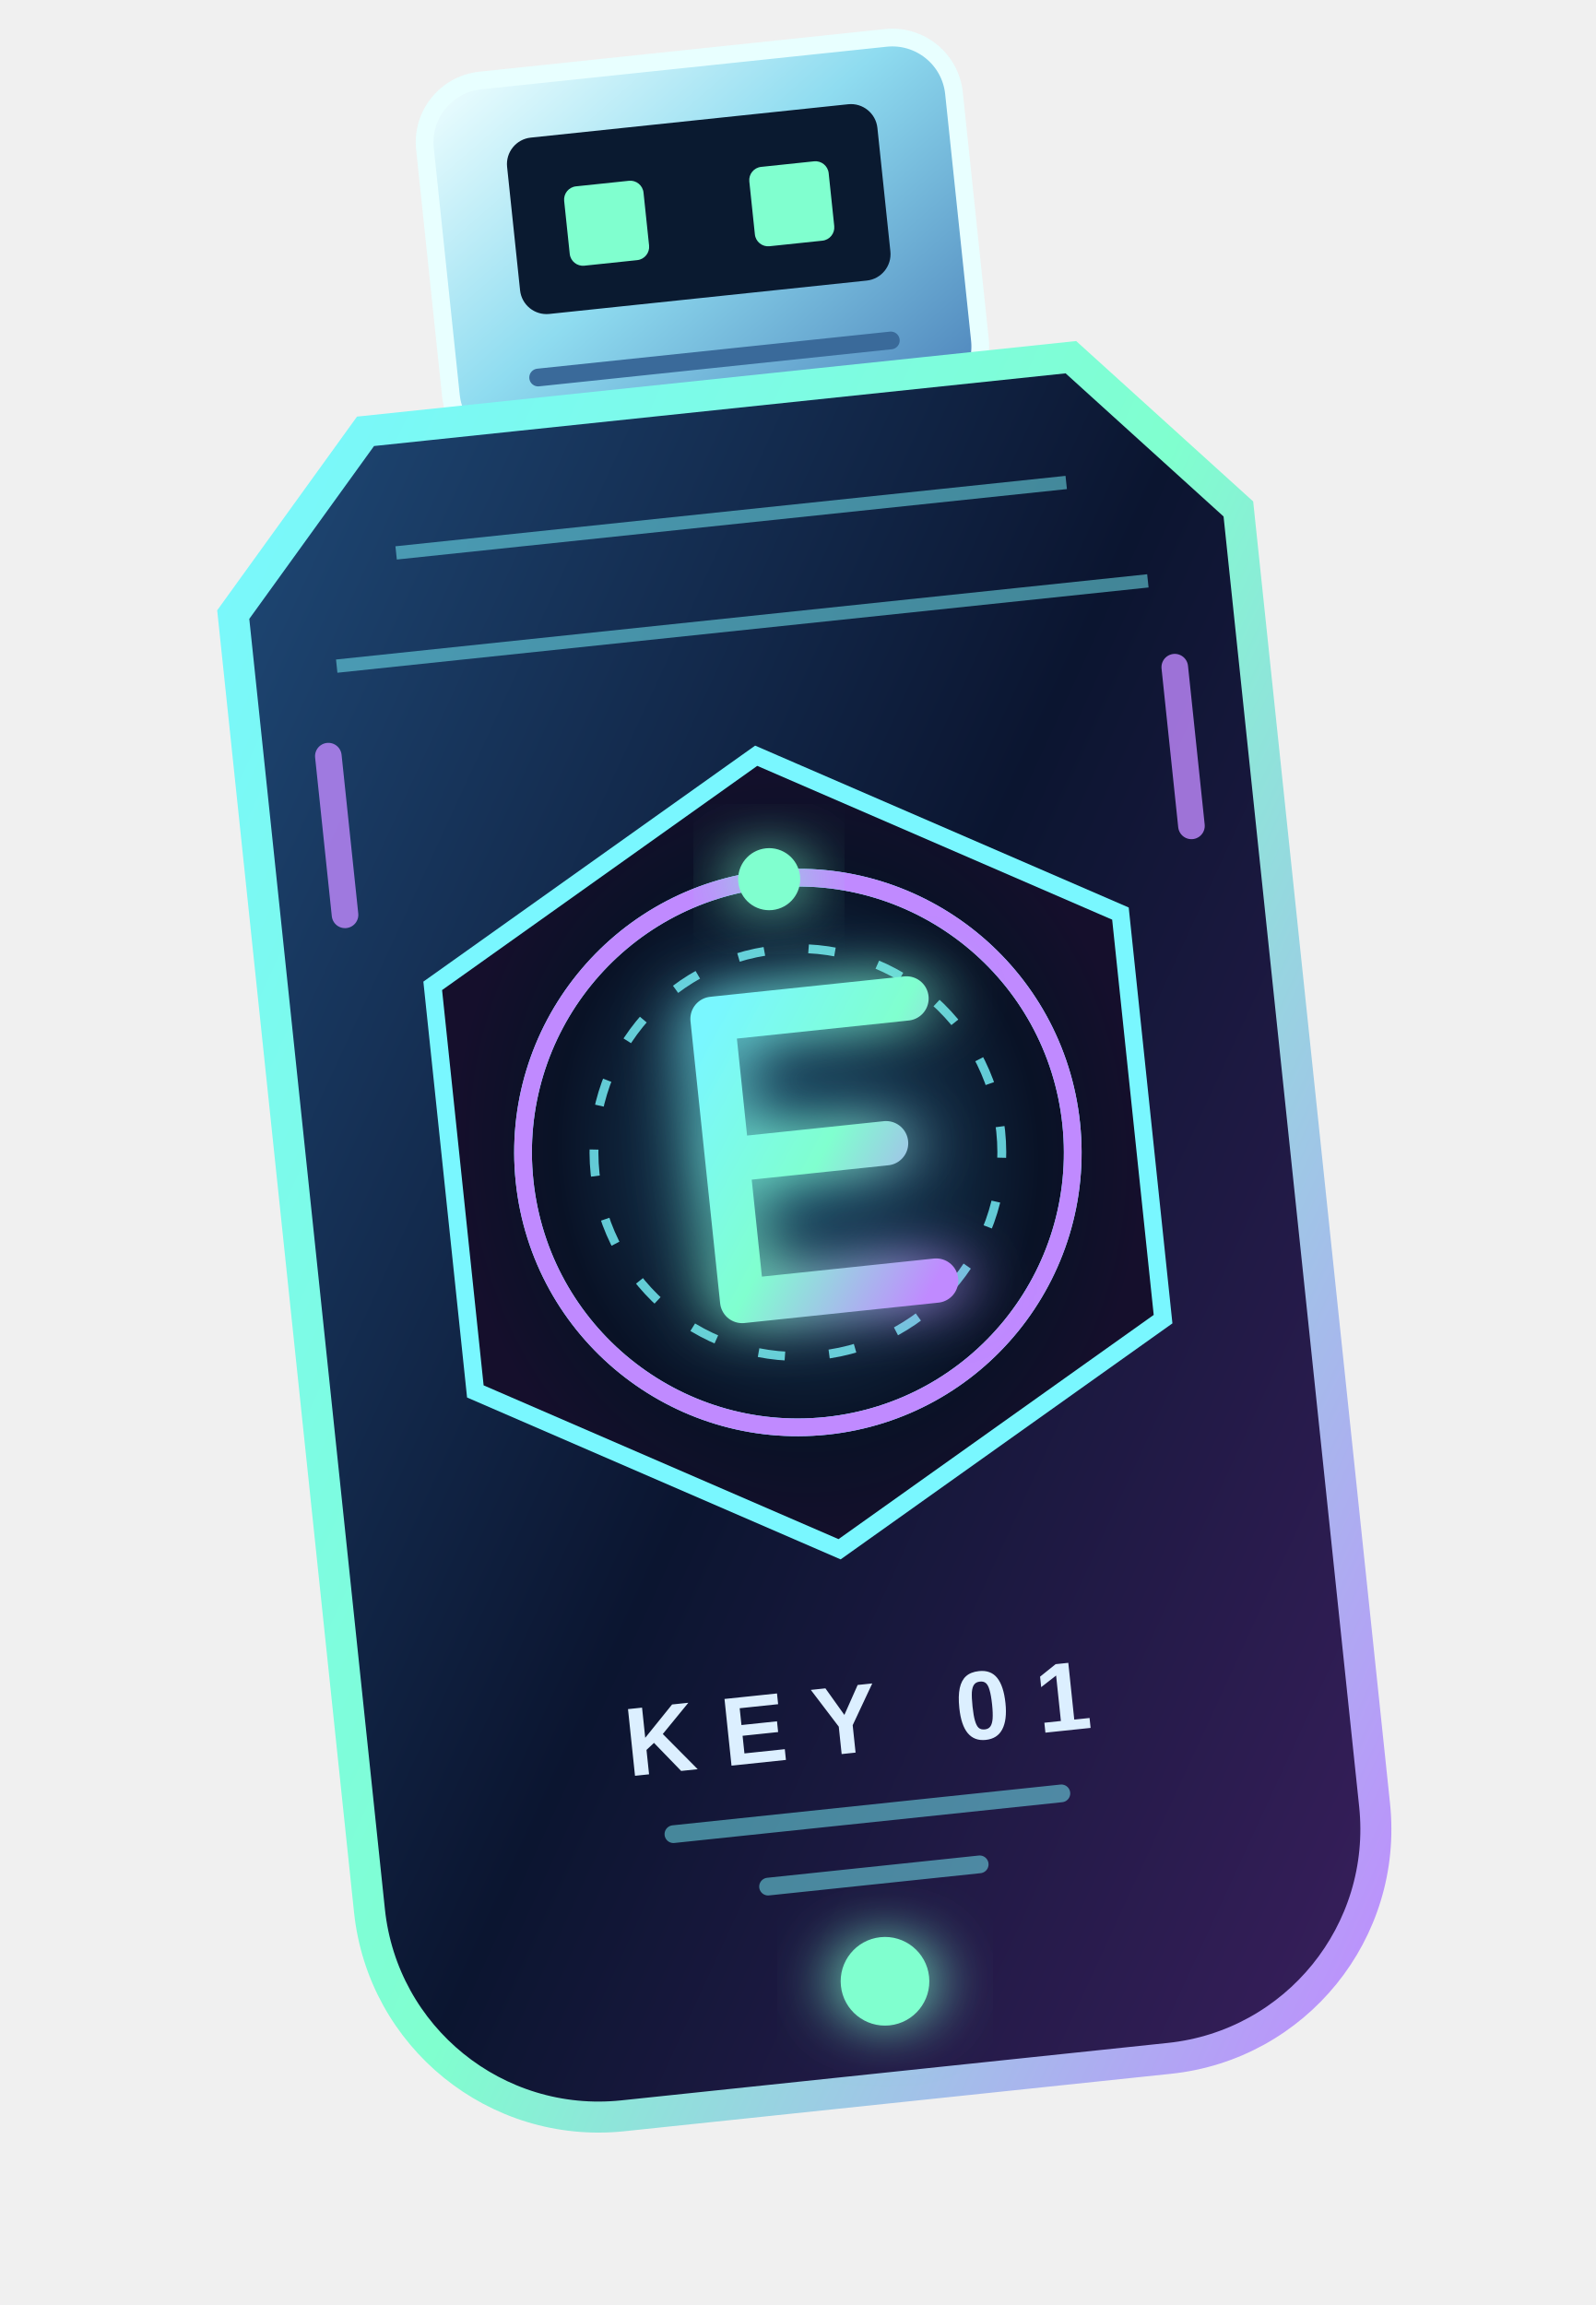
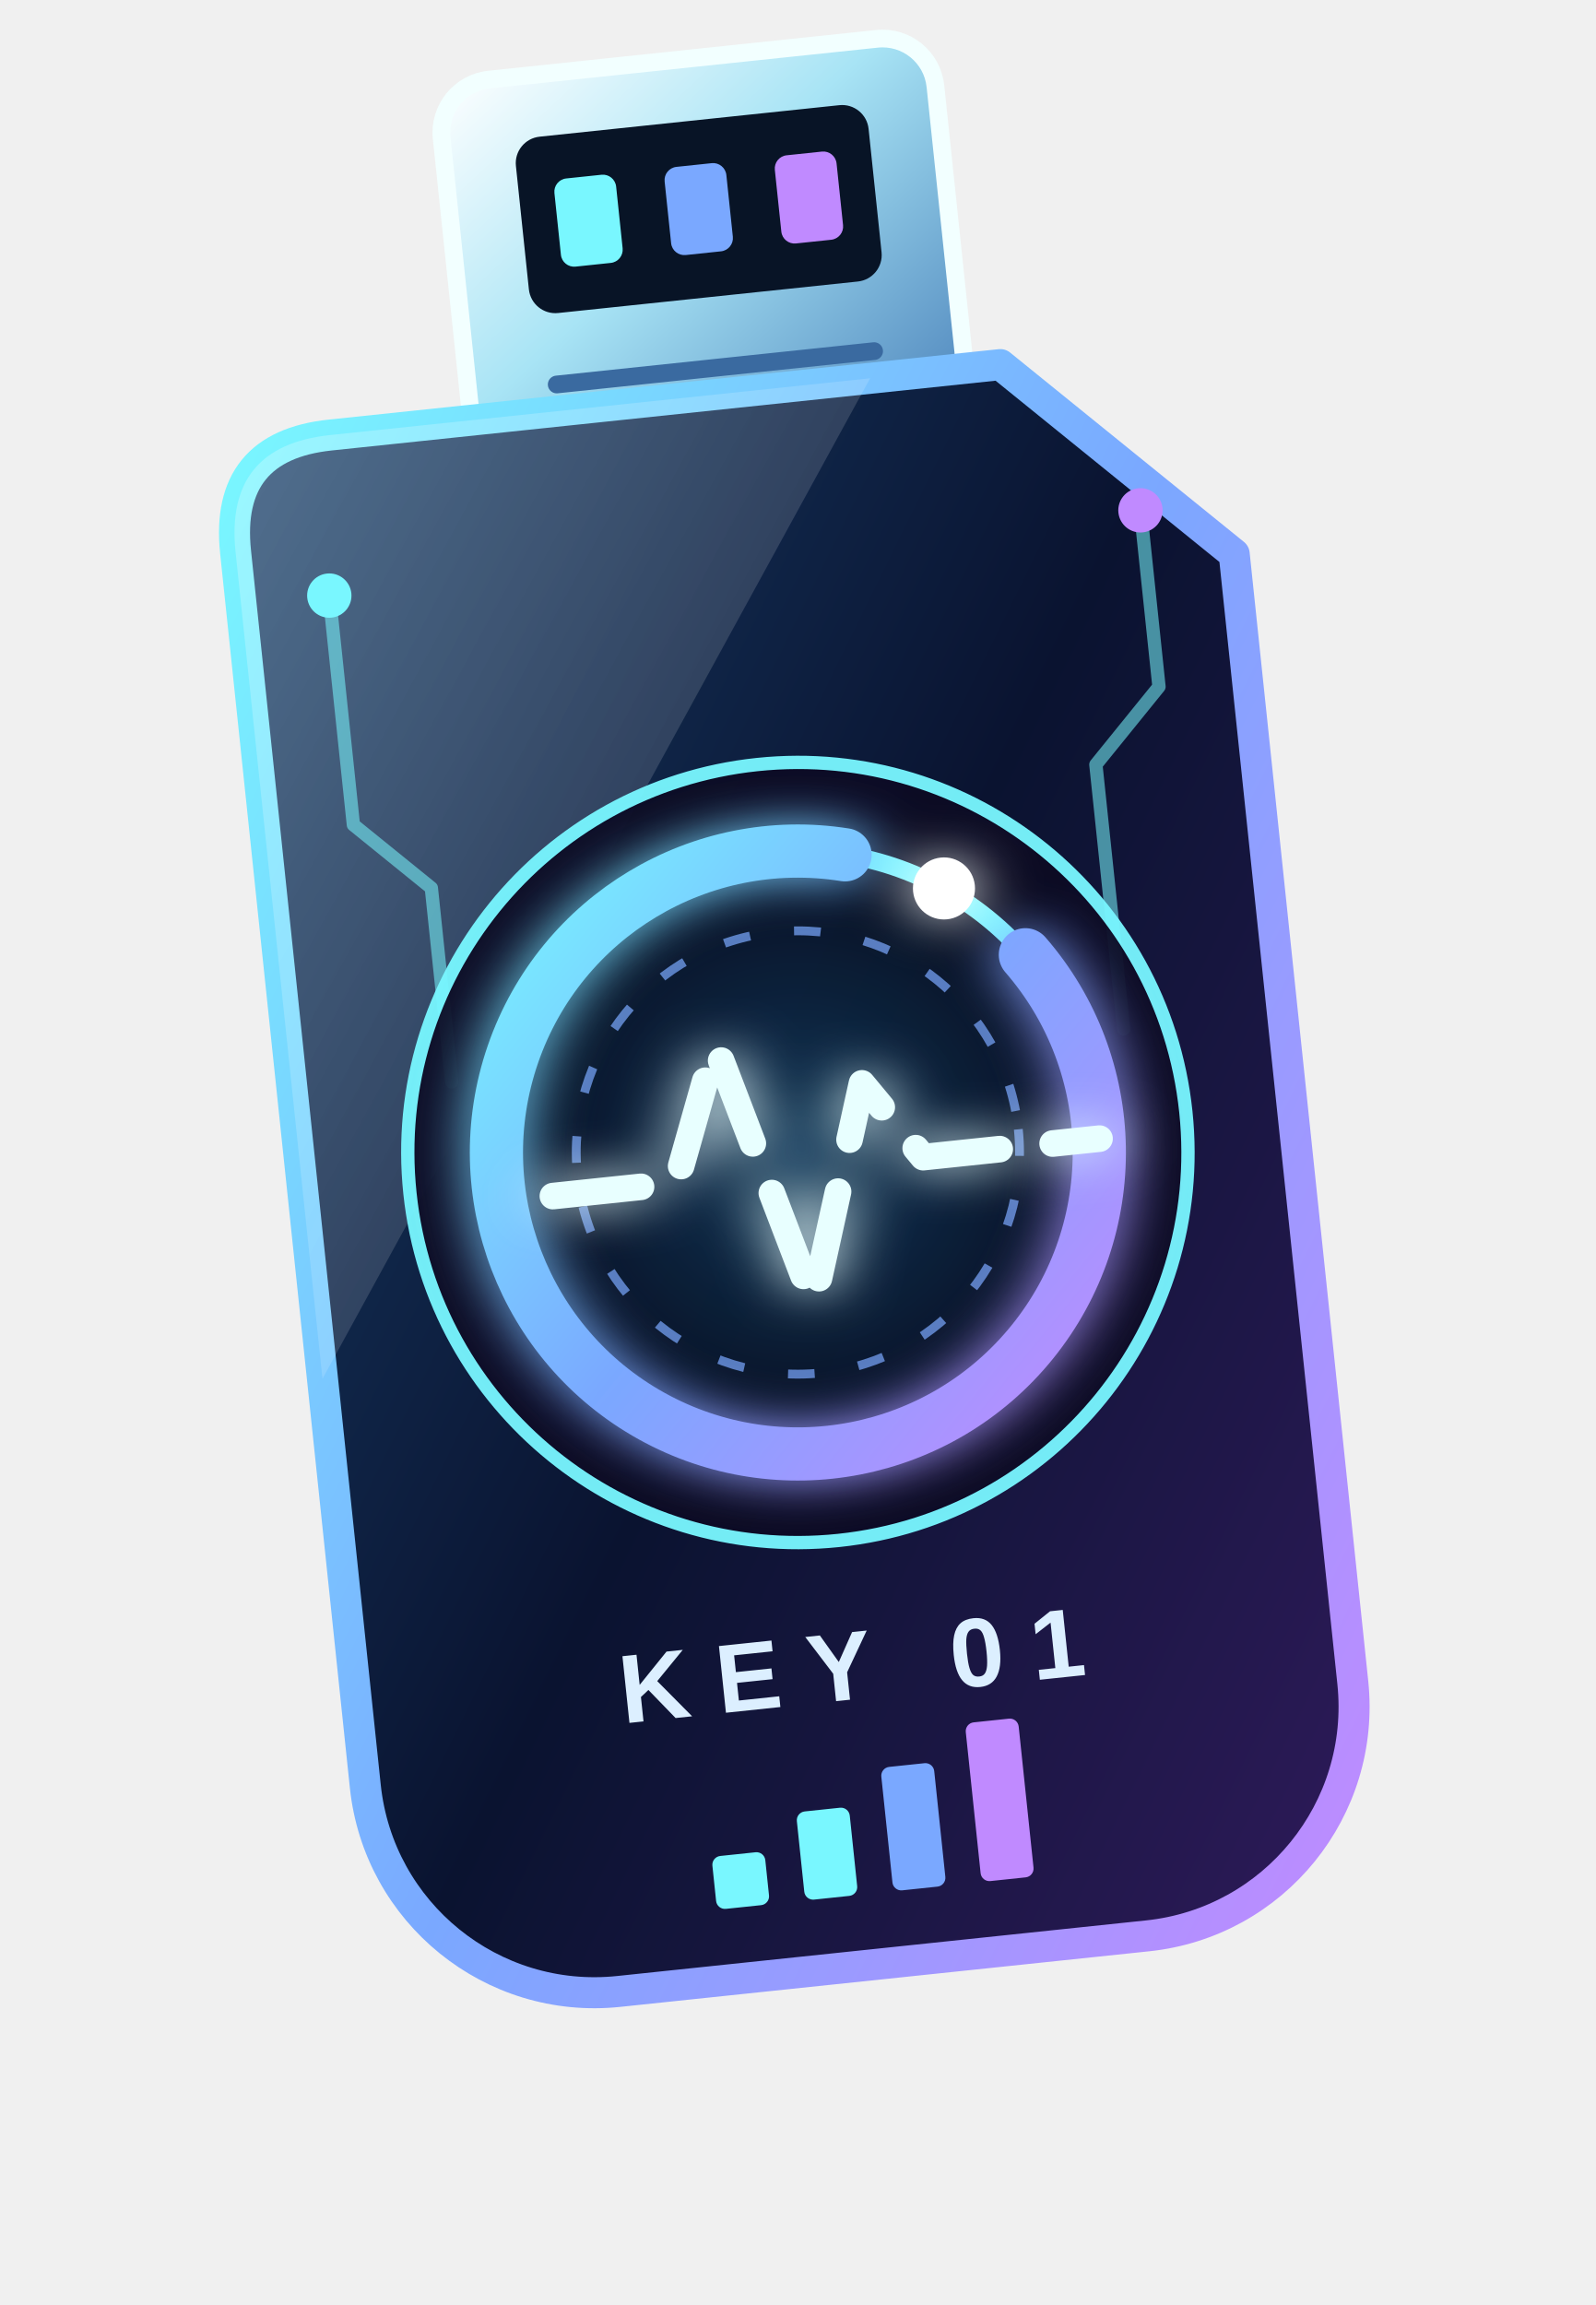
<svg xmlns="http://www.w3.org/2000/svg" viewBox="0 0 180 260" role="img" aria-labelledby="key01Title key01Desc">
  <defs>
    <linearGradient id="key01Shell" x1="0" y1="0" x2="1" y2="1">
-       <stop stop-color="#1f4a78" />
-       <stop offset="0.5" stop-color="#0b1530" />
-       <stop offset="1" stop-color="#3a1f5e" />
+       <stop stop-color="#17406a" />
+       <stop offset="0.5" stop-color="#0a1330" />
+       <stop offset="1" stop-color="#2e1a5a" />
    </linearGradient>
    <linearGradient id="key01Edge" x1="0" y1="0" x2="1" y2="1">
      <stop stop-color="#79f7ff" />
-       <stop offset="0.5" stop-color="#80ffcf" />
+       <stop offset="0.5" stop-color="#7aa8ff" />
      <stop offset="1" stop-color="#c08aff" />
    </linearGradient>
    <linearGradient id="key01Metal" x1="0" y1="0" x2="1" y2="1">
-       <stop stop-color="#f2ffff" />
-       <stop offset="0.45" stop-color="#8fdcf0" />
-       <stop offset="1" stop-color="#4a7fb8" />
+       <stop stop-color="#ffffff" />
+       <stop offset="0.45" stop-color="#a8e4f5" />
+       <stop offset="1" stop-color="#4f86bd" />
+     </linearGradient>
+     <linearGradient id="key01Gloss" x1="0" y1="0" x2="1" y2="1">
+       <stop stop-color="#ffffff" stop-opacity="0.28" />
+       <stop offset="1" stop-color="#ffffff" stop-opacity="0" />
    </linearGradient>
    <radialGradient id="key01Core" cx="0.5" cy="0.5" r="0.5">
-       <stop stop-color="#1b4a66" />
-       <stop offset="0.7" stop-color="#091226" />
-       <stop offset="1" stop-color="#150f2c" />
+       <stop stop-color="#12395a" />
+       <stop offset="0.75" stop-color="#060d20" />
+       <stop offset="1" stop-color="#0d0a24" />
    </radialGradient>
+     <clipPath id="key01Clip">
+       <path d="M46 44h76l24 24v128a26 26 0 0 1-26 26H60a26 26 0 0 1-26-26V56q0-12 12-12Z" />
+     </clipPath>
    <filter id="key01Glow" x="-50%" y="-50%" width="200%" height="200%">
-       <feGaussianBlur stdDeviation="3.5" result="blur" />
+       <feGaussianBlur stdDeviation="3" result="blur" />
      <feMerge>
        <feMergeNode in="blur" />
        <feMergeNode in="SourceGraphic" />
      </feMerge>
    </filter>
    <style>
-       .k1-wave { transform-origin: 90px 130px; animation: k1-wave 3.2s ease-out infinite; }
-       .k1-wave.b { animation-delay: 1.6s; }
-       .k1-orbit { transform-origin: 90px 130px; animation: k1-spin 7s linear infinite; }
-       .k1-led { animation: k1-led 2.4s ease-in-out infinite; }
-       @keyframes k1-wave { 0% { opacity: .9; transform: scale(.45); } 100% { opacity: 0; transform: scale(1.35); } }
+       .k1-ring { transform-origin: 90px 130px; animation: k1-spin 14s linear infinite; }
+       .k1-pulse { stroke-dasharray: 10 6; animation: k1-flow 1.6s linear infinite; }
+       .k1-echo { transform-origin: 90px 130px; animation: k1-echo 3s ease-out infinite; }
+       .k1-bar { animation: k1-bar 2.4s ease-in-out infinite; }
+       .k1-bar.b2 { animation-delay: .3s; } .k1-bar.b3 { animation-delay: .6s; } .k1-bar.b4 { animation-delay: .9s; }
      @keyframes k1-spin { to { transform: rotate(360deg); } }
-       @keyframes k1-led { 50% { opacity: .35; } }
-       @media (prefers-reduced-motion: reduce) { .k1-wave, .k1-orbit, .k1-led { animation: none; } }
+       @keyframes k1-flow { to { stroke-dashoffset: -32; } }
+       @keyframes k1-echo { 0% { opacity: .8; transform: scale(.55); } 100% { opacity: 0; transform: scale(1.25); } }
+       @keyframes k1-bar { 50% { opacity: .35; } }
+       @media (prefers-reduced-motion: reduce) { .k1-ring, .k1-pulse, .k1-echo, .k1-bar { animation: none; } }
    </style>
  </defs>
  <g transform="translate(90 130) rotate(-6) translate(-90 -130)">
-     <rect x="60" y="6" width="60" height="42" rx="7" fill="url(#key01Metal)" stroke="#e8ffff" stroke-width="2" />
-     <rect x="69" y="13" width="42" height="20" rx="3" fill="#0a1a30" />
-     <rect x="75" y="19" width="9" height="9" rx="1.5" fill="#80ffcf" />
-     <rect x="96" y="19" width="9" height="9" rx="1.5" fill="#80ffcf" />
-     <path d="M70 40h40" stroke="#3a6a9a" stroke-width="2" stroke-linecap="round" />
-     <path d="M50 44h80l17 19v147a26 26 0 0 1-26 26H59a26 26 0 0 1-26-26V63l17-19Z" fill="url(#key01Shell)" stroke="url(#key01Edge)" stroke-width="3.5" />
-     <path d="M52 58h76M44 70h92" fill="none" stroke="#79f7ff" stroke-width="1.5" opacity="0.5" />
-     <path d="M42 80v18m96-18v18" stroke="#c08aff" stroke-width="3" stroke-linecap="round" opacity="0.8" />
-     <path d="M90 85l39 22v46l-39 22-39-22v-46l39-22Z" fill="url(#key01Core)" stroke="#79f7ff" stroke-width="2" />
-     <circle cx="90" cy="130" r="31" fill="none" stroke="#c08aff" stroke-width="1.2" opacity="0.7" />
-     <circle cx="90" cy="130" r="23" fill="none" stroke="#79f7ff" stroke-width="1" stroke-dasharray="3 5" opacity="0.8" />
-     <circle class="k1-wave" cx="90" cy="130" r="31" fill="none" stroke="#79f7ff" stroke-width="2" />
-     <circle class="k1-wave b" cx="90" cy="130" r="31" fill="none" stroke="#c08aff" stroke-width="2" />
-     <g class="k1-orbit">
-       <circle cx="90" cy="99" r="3.5" fill="#80ffcf" filter="url(#key01Glow)" />
+     <rect x="62" y="6" width="56" height="42" rx="6" fill="url(#key01Metal)" stroke="#f2ffff" stroke-width="2" />
+     <rect x="70" y="13" width="40" height="20" rx="3" fill="#081426" />
+     <rect x="74" y="18" width="7" height="10" rx="1.5" fill="#79f7ff" />
+     <rect x="86.5" y="18" width="7" height="10" rx="1.5" fill="#7aa8ff" />
+     <rect x="99" y="18" width="7" height="10" rx="1.5" fill="#c08aff" />
+     <path d="M72 41h36" stroke="#3a6aa0" stroke-width="2" stroke-linecap="round" />
+     <path d="M46 44h76l24 24v128a26 26 0 0 1-26 26H60a26 26 0 0 1-26-26V56q0-12 12-12Z" fill="url(#key01Shell)" stroke="url(#key01Edge)" stroke-width="3.5" stroke-linejoin="round" />
+     <g clip-path="url(#key01Clip)">
+       <path d="M20 40L110 40L20 170Z" fill="url(#key01Gloss)" />
    </g>
-     <path d="M104 114H82v32h22M82 130h18" fill="none" stroke="url(#key01Edge)" stroke-width="5" stroke-linecap="round" stroke-linejoin="round" filter="url(#key01Glow)" />
-     <text x="90" y="198" fill="#dcefff" font-family="Arial, sans-serif" font-size="11" font-weight="700" letter-spacing="3" text-anchor="middle">KEY 01</text>
-     <path d="M68 205h44m-34 7h24" stroke="#79f7ff" stroke-width="2" stroke-linecap="round" opacity="0.5" />
-     <circle class="k1-led" cx="90" cy="224" r="5" fill="#80ffcf" filter="url(#key01Glow)" />
+     <path d="M44 62v26l8 8v22M136 62v20l-8 8v30" fill="none" stroke="#79f7ff" stroke-width="1.5" stroke-linecap="round" stroke-linejoin="round" opacity="0.55" />
+     <circle cx="44" cy="62" r="2.5" fill="#79f7ff" />
+     <circle cx="136" cy="62" r="2.5" fill="#c08aff" />
+     <circle cx="90" cy="130" r="44" fill="url(#key01Core)" stroke="#79f7ff" stroke-width="1.5" opacity="0.95" />
+     <circle class="k1-echo" cx="90" cy="130" r="34" fill="none" stroke="#79f7ff" stroke-width="2" />
+     <circle cx="90" cy="130" r="25" fill="none" stroke="#7aa8ff" stroke-width="1" stroke-dasharray="3 5" opacity="0.7" />
+     <g class="k1-ring" filter="url(#key01Glow)">
+       <path d="M117.85 110.5A34 34 0 1 1 98.8 97.16" fill="none" stroke="url(#key01Edge)" stroke-width="6" stroke-linecap="round" />
+       <circle cx="109.5" cy="102.1" r="3.5" fill="#ffffff" />
+     </g>
+     <path class="k1-pulse" d="M62 132h14l6-15 8 30 8-24 6 9h20" fill="none" stroke="#e8ffff" stroke-width="3" stroke-linecap="round" stroke-linejoin="round" filter="url(#key01Glow)" />
+     <text x="90" y="192" fill="#dcefff" font-family="Arial, sans-serif" font-size="11" font-weight="700" letter-spacing="3" text-anchor="middle">KEY 01</text>
+     <rect class="k1-bar" x="72" y="208" width="6" height="6" rx="1" fill="#79f7ff" />
+     <rect class="k1-bar b2" x="82" y="204" width="6" height="10" rx="1" fill="#79f7ff" />
+     <rect class="k1-bar b3" x="92" y="200" width="6" height="14" rx="1" fill="#7aa8ff" />
+     <rect class="k1-bar b4" x="102" y="196" width="6" height="18" rx="1" fill="#c08aff" />
  </g>
</svg>
